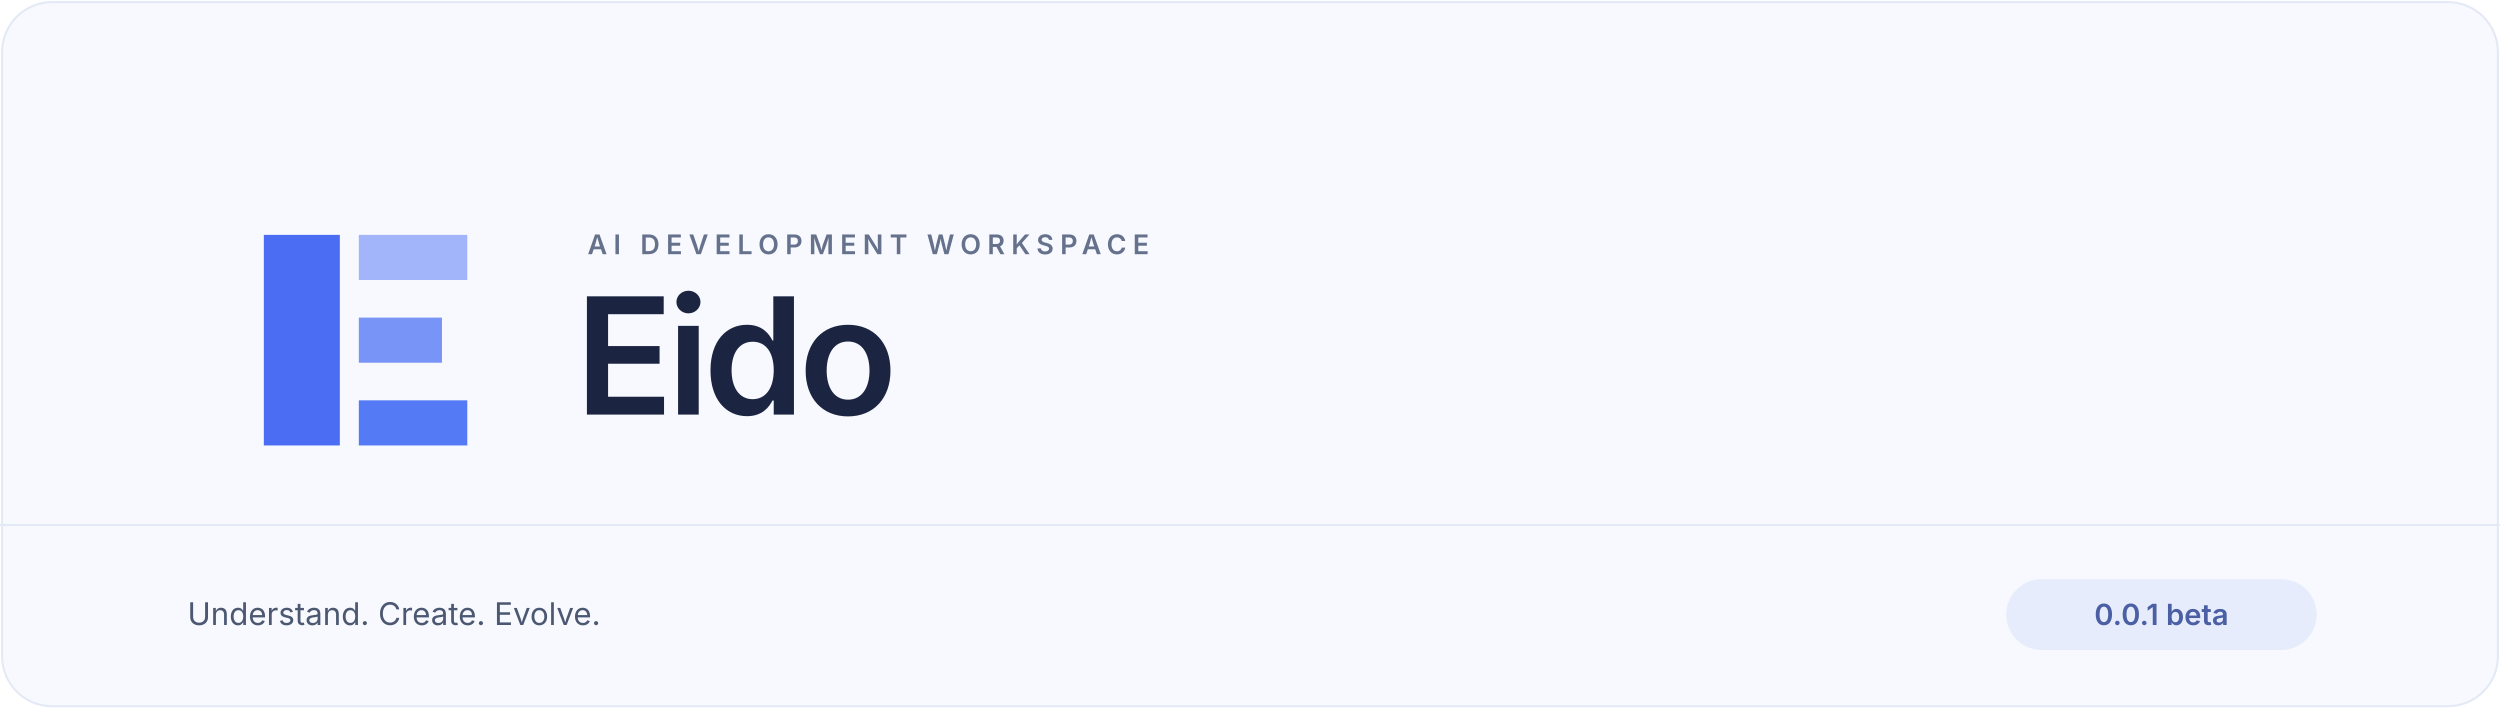
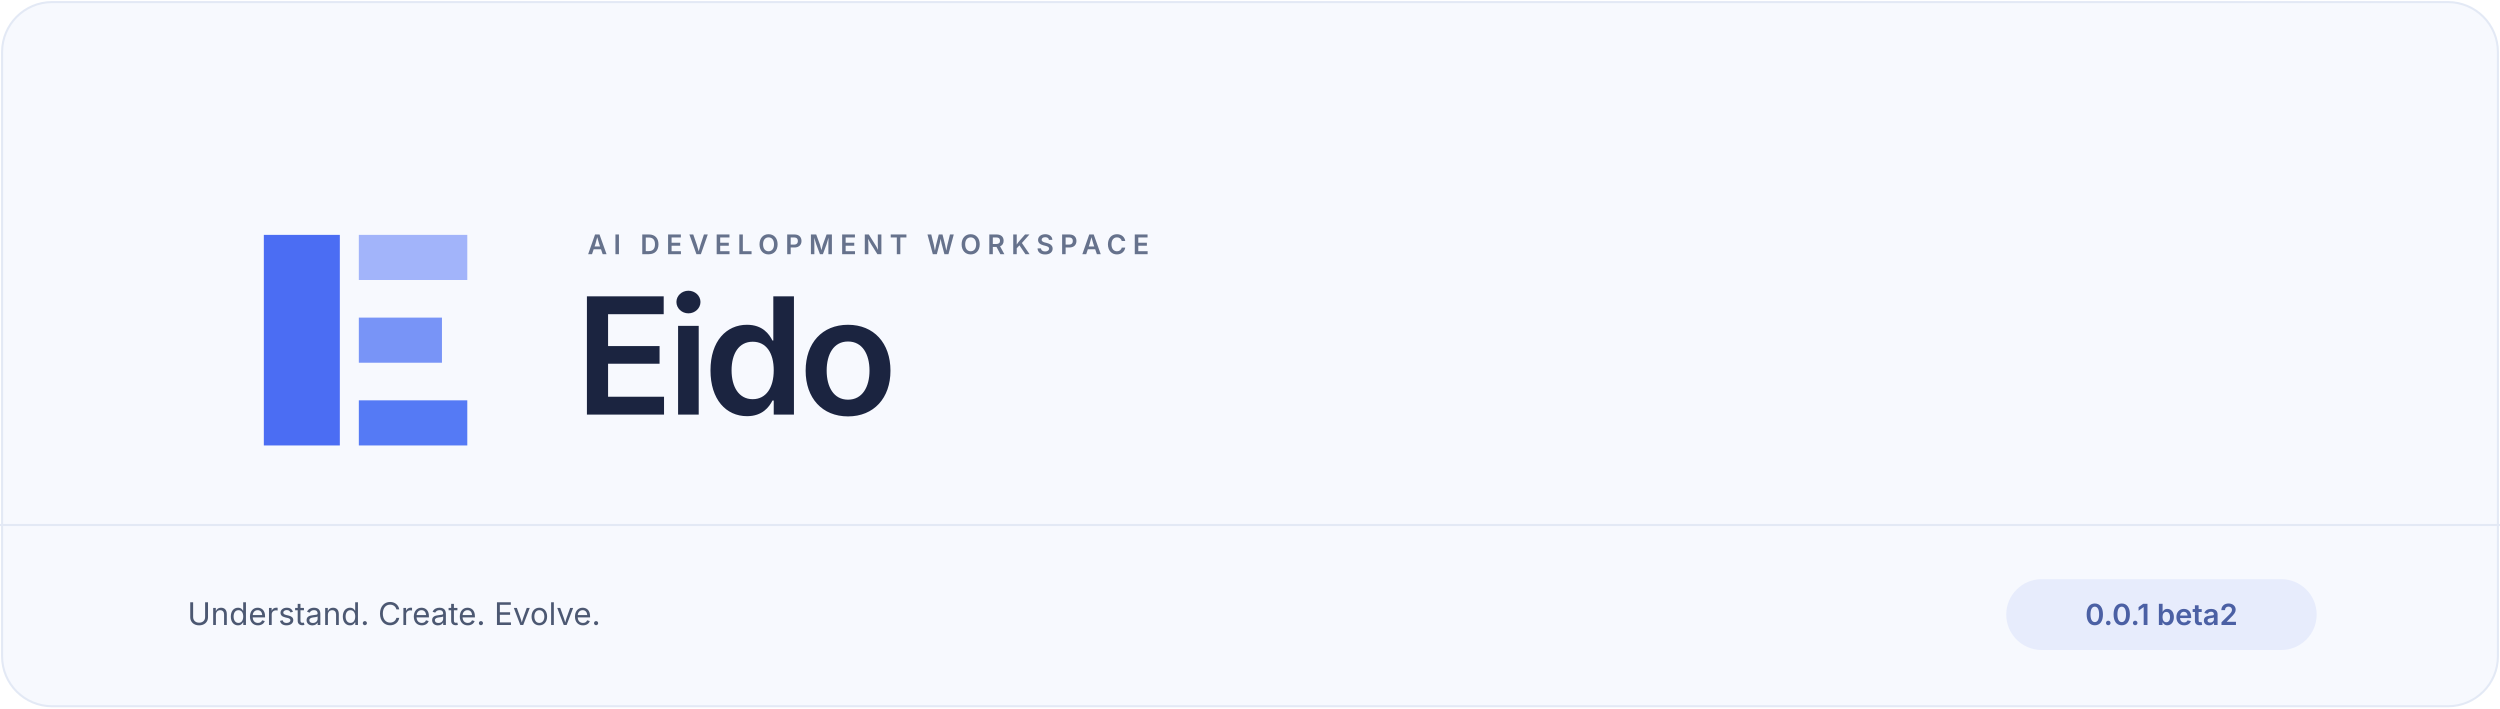
<svg xmlns="http://www.w3.org/2000/svg" width="1200" height="340" viewBox="0 0 1200 340" fill="none">
  <rect x="1" y="1" width="1198" height="338" rx="24" fill="#F7F9FE" stroke="#E3E9F5" />
  <path d="M0 252H1200" stroke="#E3E9F5" />
  <g transform="translate(78 66) scale(.19)">
    <path d="M256 246H448V778H256Z" fill="#4B6DF3" />
    <path d="M496 246H770V360H496Z" fill="#A2B4FA" />
    <path d="M496 455H706V569H496Z" fill="#7894F7" />
    <path d="M496 664H770V778H496Z" fill="#557AF5" />
  </g>
  <text x="282" y="122" fill="#66728C" font-family="-apple-system, BlinkMacSystemFont, 'Segoe UI', sans-serif" font-size="13" font-weight="600" letter-spacing="3">AI DEVELOPMENT WORKSPACE</text>
  <text x="276" y="199" fill="#1B2440" font-family="-apple-system, BlinkMacSystemFont, 'Segoe UI', sans-serif" font-size="78" font-weight="600" letter-spacing="-3">Eido</text>
  <text x="90" y="300" fill="#4C5872" font-family="-apple-system, BlinkMacSystemFont, 'Segoe UI', sans-serif" font-size="15">Understand. Create. Evolve.</text>
  <rect x="963" y="278" width="149" height="34" rx="17" fill="#E7ECFC" />
-   <text x="1037.5" y="300" text-anchor="middle" fill="#4B60A4" font-family="-apple-system, BlinkMacSystemFont, 'Segoe UI', sans-serif" font-size="14" font-weight="600">0.0.1 beta</text>
+   <text x="1037.5" y="300" text-anchor="middle" fill="#4B60A4" font-family="-apple-system, BlinkMacSystemFont, 'Segoe UI', sans-serif" font-size="14" font-weight="600">0.0.1 beta2</text>
</svg>
